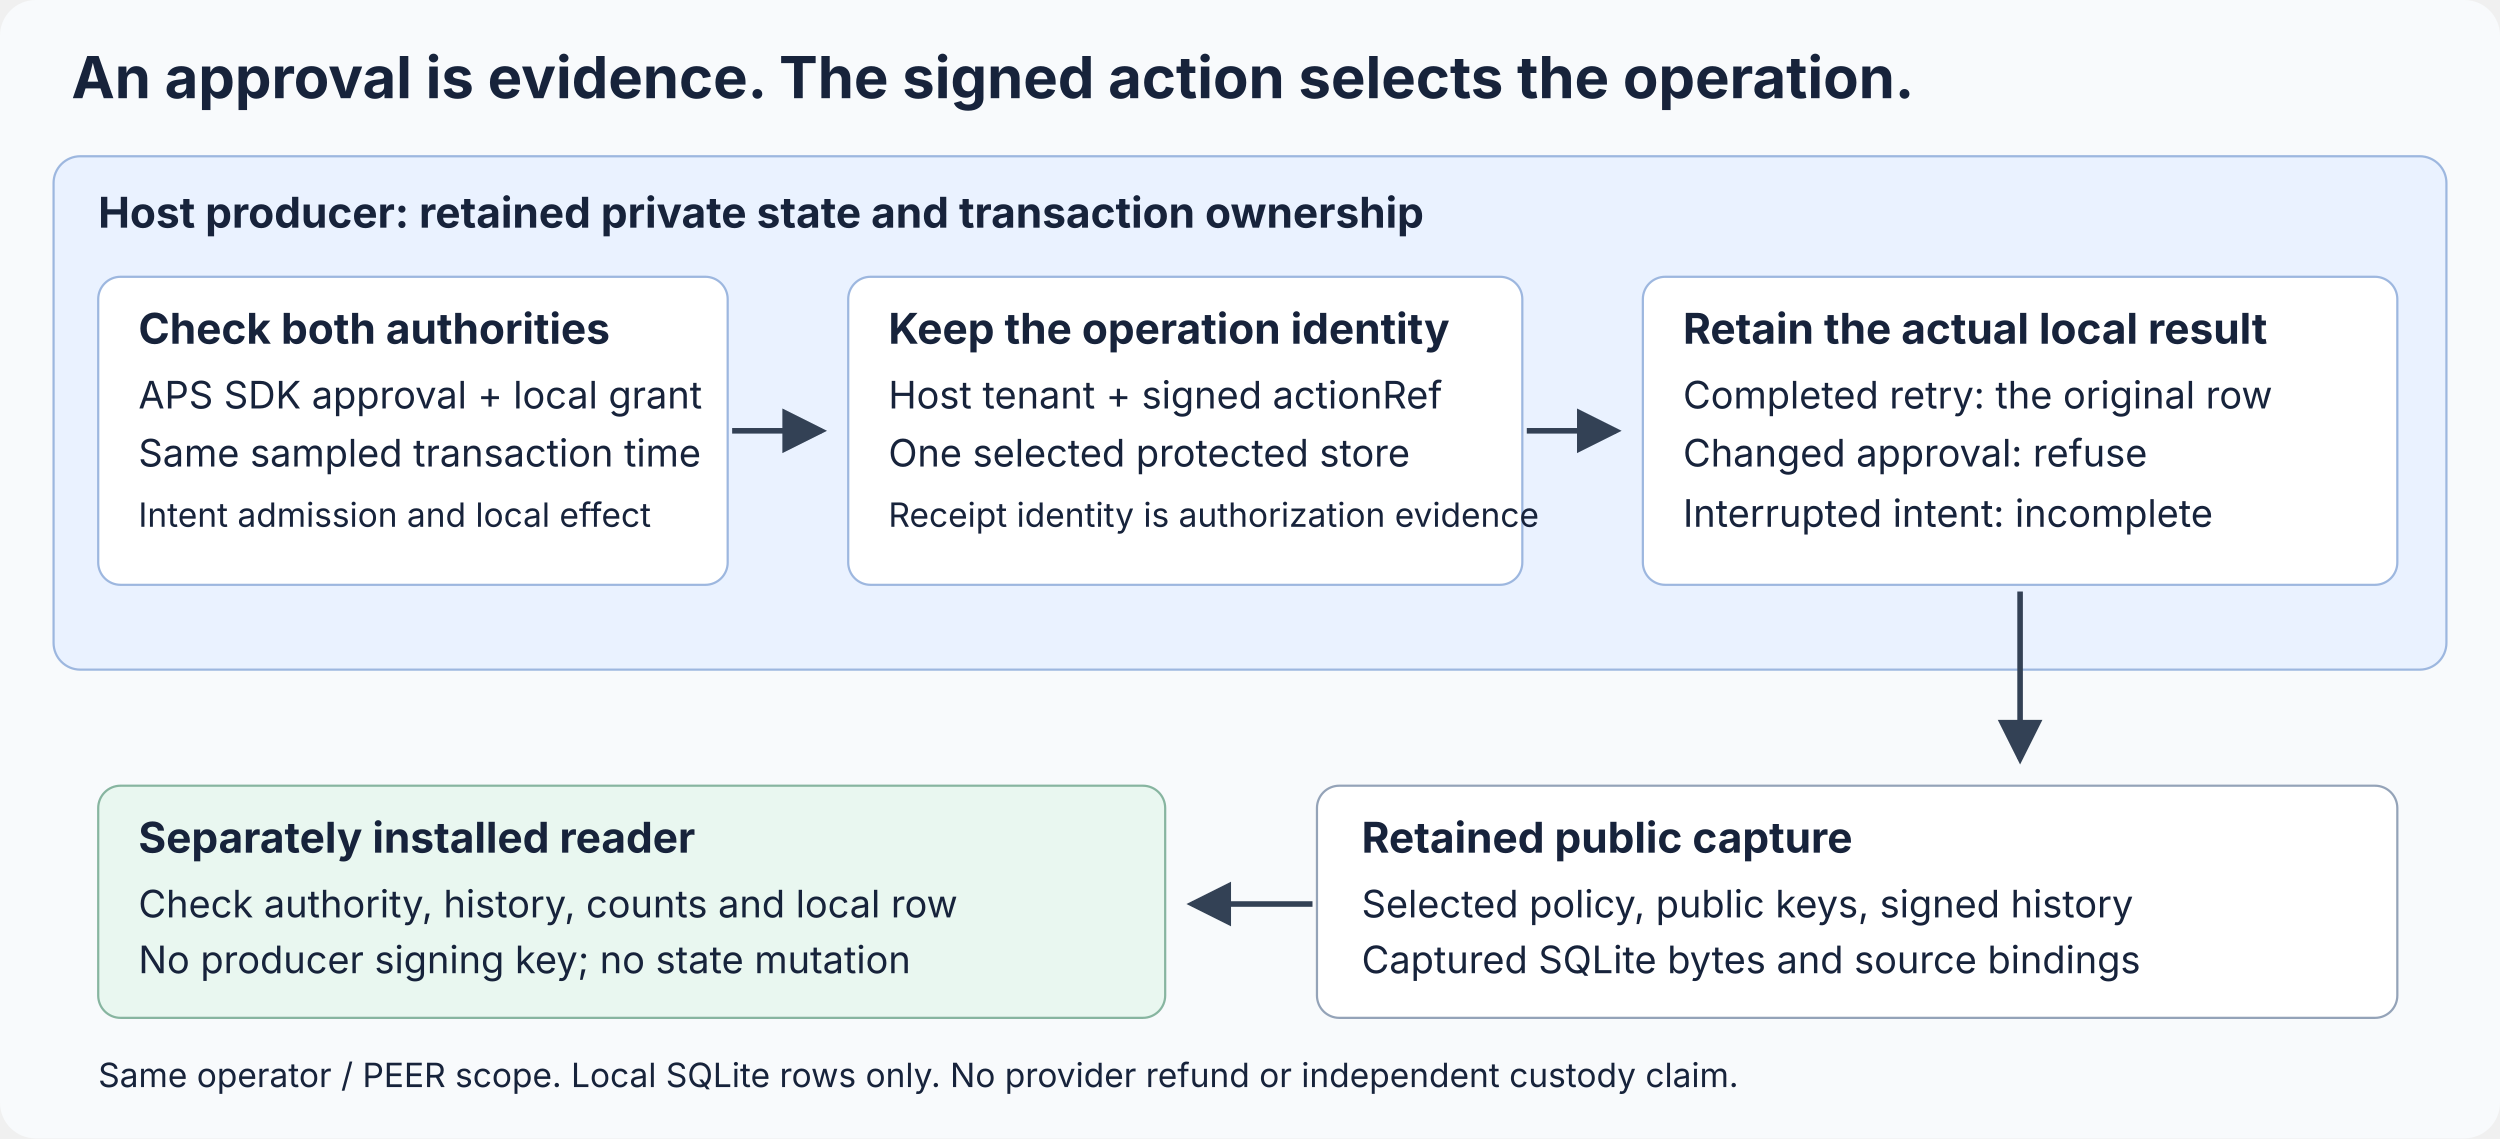
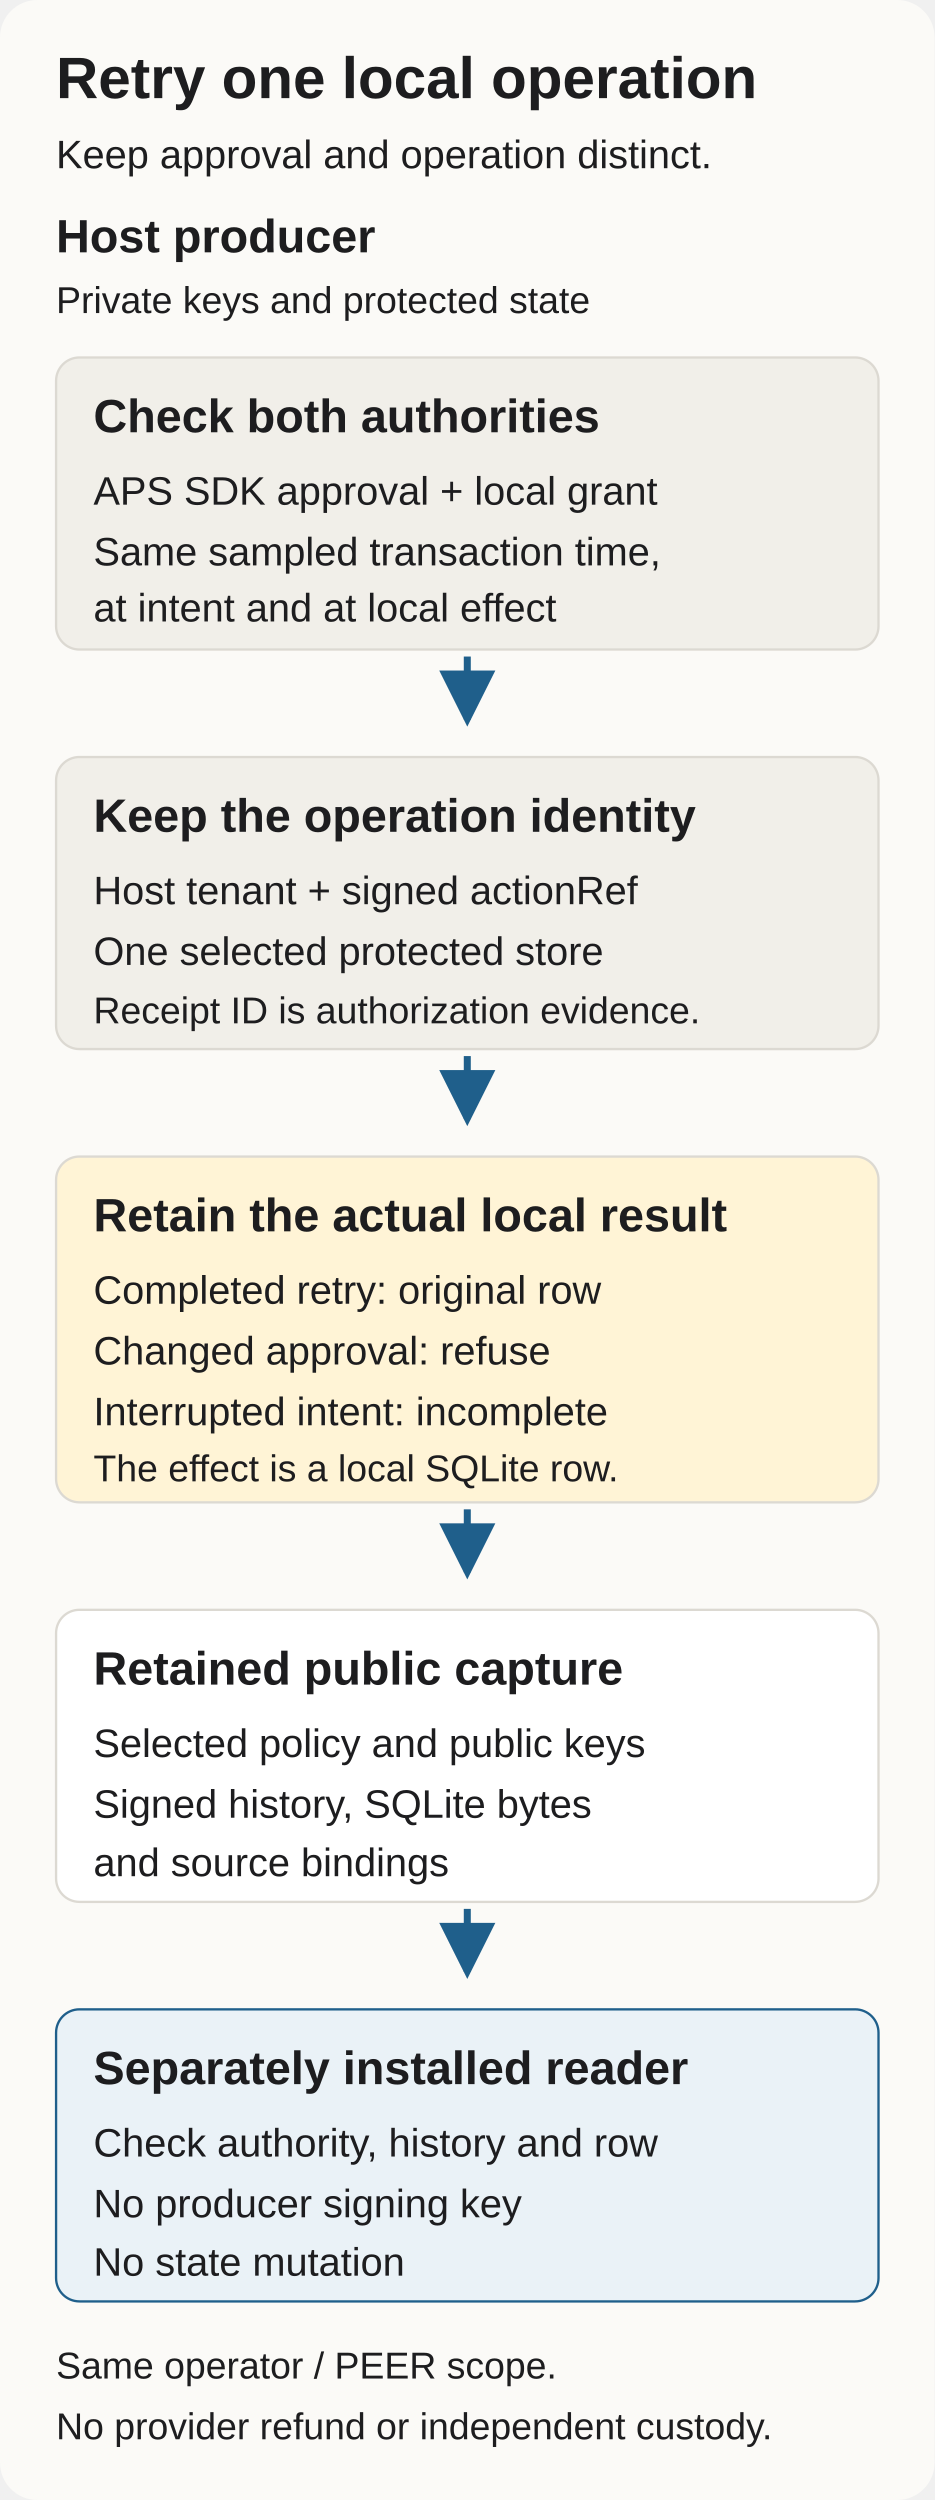
- <svg xmlns="http://www.w3.org/2000/svg" width="1120" height="510" viewBox="0 0 1120 510" role="img" aria-labelledby="title description">
+ <svg xmlns="http://www.w3.org/2000/svg" width="400" height="1070" viewBox="0 0 400 1070" role="img" aria-labelledby="title description">
  <defs>
    <marker id="arrow" markerWidth="8" markerHeight="8" refX="7" refY="4" orient="auto">
-       <path d="M0 0L8 4L0 8Z" fill="#334155" />
+       <path d="M0 0L8 4L0 8Z" fill="#1f5f8b" />
    </marker>
-     <style>text{font-family:system-ui,-apple-system,BlinkMacSystemFont,"Segoe UI",sans-serif;fill:#17233b}.heading{font-size:26px;font-weight:700}.label{font-size:19px;font-weight:650}.body{font-size:17px}.small{font-size:15px}.flow{fill:none;stroke:#334155;stroke-width:2.5;marker-end:url(#arrow)}</style>
+     <style>text{font-family:Arial,Helvetica,sans-serif;fill:#1d1d1f}.heading{font-size:25px;font-weight:700}.label{font-size:20px;font-weight:700}.body{font-size:17px}.small{font-size:16px}.flow{fill:none;stroke:#1f5f8b;stroke-width:3;marker-end:url(#arrow)}</style>
  </defs>
-   <rect width="1120" height="510" rx="16" fill="#f8fafc" />
-   <text x="32" y="44" class="heading">An approval is evidence. The signed action selects the operation.</text>
-   <rect x="24" y="70" width="1072" height="230" rx="12" fill="#eaf2ff" stroke="#9db7df" />
-   <text x="44" y="102" class="label">Host producer: retained private state and transaction ownership</text>
-   <rect x="44" y="124" width="282" height="138" rx="10" fill="white" stroke="#9db7df" />
-   <text x="62" y="154" class="label">Check both authorities</text>
-   <text x="62" y="183" class="body">APS SDK approval + local grant</text>
-   <text x="62" y="209" class="body">Same sampled transaction time</text>
-   <text x="62" y="236" class="small">Intent admission and local effect</text>
-   <path d="M328 193H368" class="flow" />
-   <rect x="380" y="124" width="302" height="138" rx="10" fill="white" stroke="#9db7df" />
-   <text x="398" y="154" class="label">Keep the operation identity</text>
-   <text x="398" y="183" class="body">Host tenant + signed actionRef</text>
-   <text x="398" y="209" class="body">One selected protected store</text>
-   <text x="398" y="236" class="small">Receipt identity is authorization evidence</text>
-   <path d="M684 193H724" class="flow" />
-   <rect x="736" y="124" width="338" height="138" rx="10" fill="white" stroke="#9db7df" />
-   <text x="754" y="154" class="label">Retain the actual local result</text>
-   <text x="754" y="183" class="body">Completed retry: the original row</text>
-   <text x="754" y="209" class="body">Changed approval: refuse</text>
-   <text x="754" y="236" class="body">Interrupted intent: incomplete</text>
-   <path d="M905 265V340" class="flow" />
-   <rect x="590" y="352" width="484" height="104" rx="10" fill="#ffffff" stroke="#94a3b8" />
-   <text x="610" y="382" class="label">Retained public capture</text>
-   <text x="610" y="411" class="body">Selected policy, public keys, signed history</text>
-   <text x="610" y="436" class="body">Captured SQLite bytes and source bindings</text>
-   <path d="M588 405H534" class="flow" />
-   <rect x="44" y="352" width="478" height="104" rx="10" fill="#e9f7f0" stroke="#87b5a0" />
-   <text x="62" y="382" class="label">Separately installed reader</text>
-   <text x="62" y="411" class="body">Check authority, history, counts and local row</text>
-   <text x="62" y="436" class="body">No producer signing key; no state mutation</text>
-   <text x="44" y="487" class="small">Same operator / PEER scope. Local SQLite rows only. No provider refund or independent custody claim.</text>
+   <rect width="400" height="1070" rx="16" fill="#fbfaf7" />
+   <text x="24" y="42" class="heading">Retry one local operation</text>
+   <text x="24" y="72" class="body">Keep approval and operation distinct.</text>
+   <text x="24" y="108" class="label">Host producer</text>
+   <text x="24" y="134" class="small">Private keys and protected state</text>
+   <rect x="24" y="153" width="352" height="125" rx="10" fill="#f1efe9" stroke="#dcd9d2" />
+   <text x="40" y="185" class="label">Check both authorities</text>
+   <text x="40" y="216" class="body">APS SDK approval + local grant</text>
+   <text x="40" y="242" class="body">Same sampled transaction time,</text>
+   <text x="40" y="266" class="body">at intent and at local effect</text>
+   <path d="M200 281V308" class="flow" />
+   <rect x="24" y="324" width="352" height="125" rx="10" fill="#f1efe9" stroke="#dcd9d2" />
+   <text x="40" y="356" class="label">Keep the operation identity</text>
+   <text x="40" y="387" class="body">Host tenant + signed actionRef</text>
+   <text x="40" y="413" class="body">One selected protected store</text>
+   <text x="40" y="438" class="small">Receipt ID is authorization evidence.</text>
+   <path d="M200 452V479" class="flow" />
+   <rect x="24" y="495" width="352" height="148" rx="10" fill="#fff4d6" stroke="#dcd9d2" />
+   <text x="40" y="527" class="label">Retain the actual local result</text>
+   <text x="40" y="558" class="body">Completed retry: original row</text>
+   <text x="40" y="584" class="body">Changed approval: refuse</text>
+   <text x="40" y="610" class="body">Interrupted intent: incomplete</text>
+   <text x="40" y="634" class="small">The effect is a local SQLite row.</text>
+   <path d="M200 646V673" class="flow" />
+   <rect x="24" y="689" width="352" height="125" rx="10" fill="white" stroke="#dcd9d2" />
+   <text x="40" y="721" class="label">Retained public capture</text>
+   <text x="40" y="752" class="body">Selected policy and public keys</text>
+   <text x="40" y="778" class="body">Signed history, SQLite bytes</text>
+   <text x="40" y="803" class="body">and source bindings</text>
+   <path d="M200 817V844" class="flow" />
+   <rect x="24" y="860" width="352" height="125" rx="10" fill="#eaf2f7" stroke="#1f5f8b" />
+   <text x="40" y="892" class="label">Separately installed reader</text>
+   <text x="40" y="923" class="body">Check authority, history and row</text>
+   <text x="40" y="949" class="body">No producer signing key</text>
+   <text x="40" y="974" class="body">No state mutation</text>
+   <text x="24" y="1018" class="small">Same operator / PEER scope.</text>
+   <text x="24" y="1044" class="small">No provider refund or independent custody.</text>
</svg>
